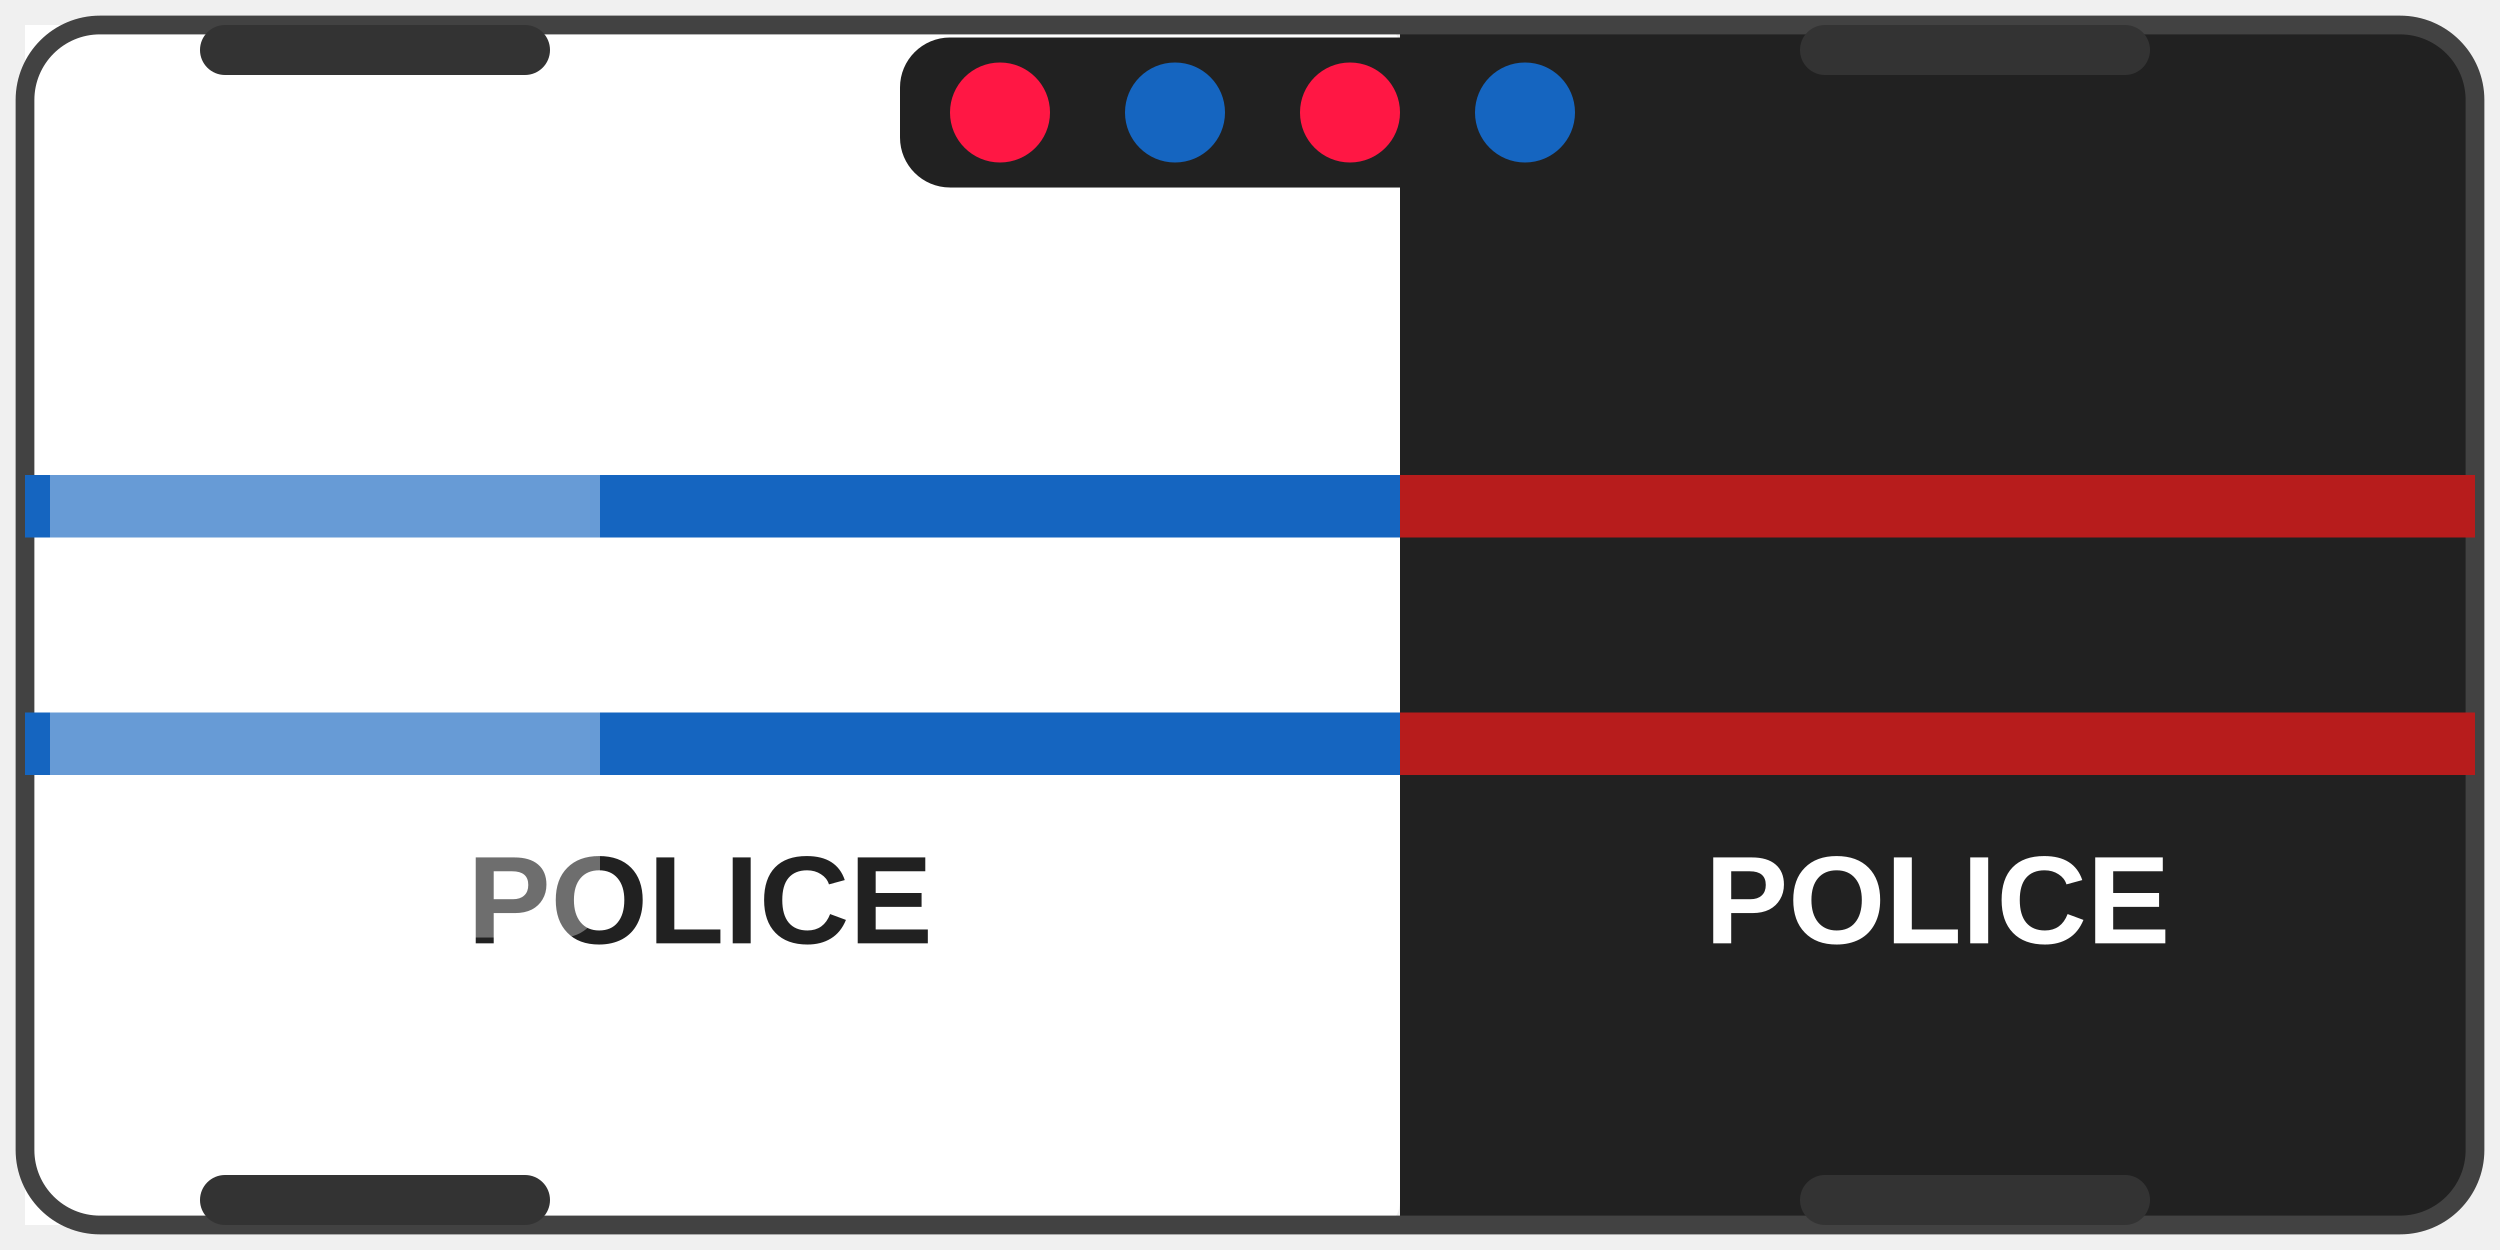
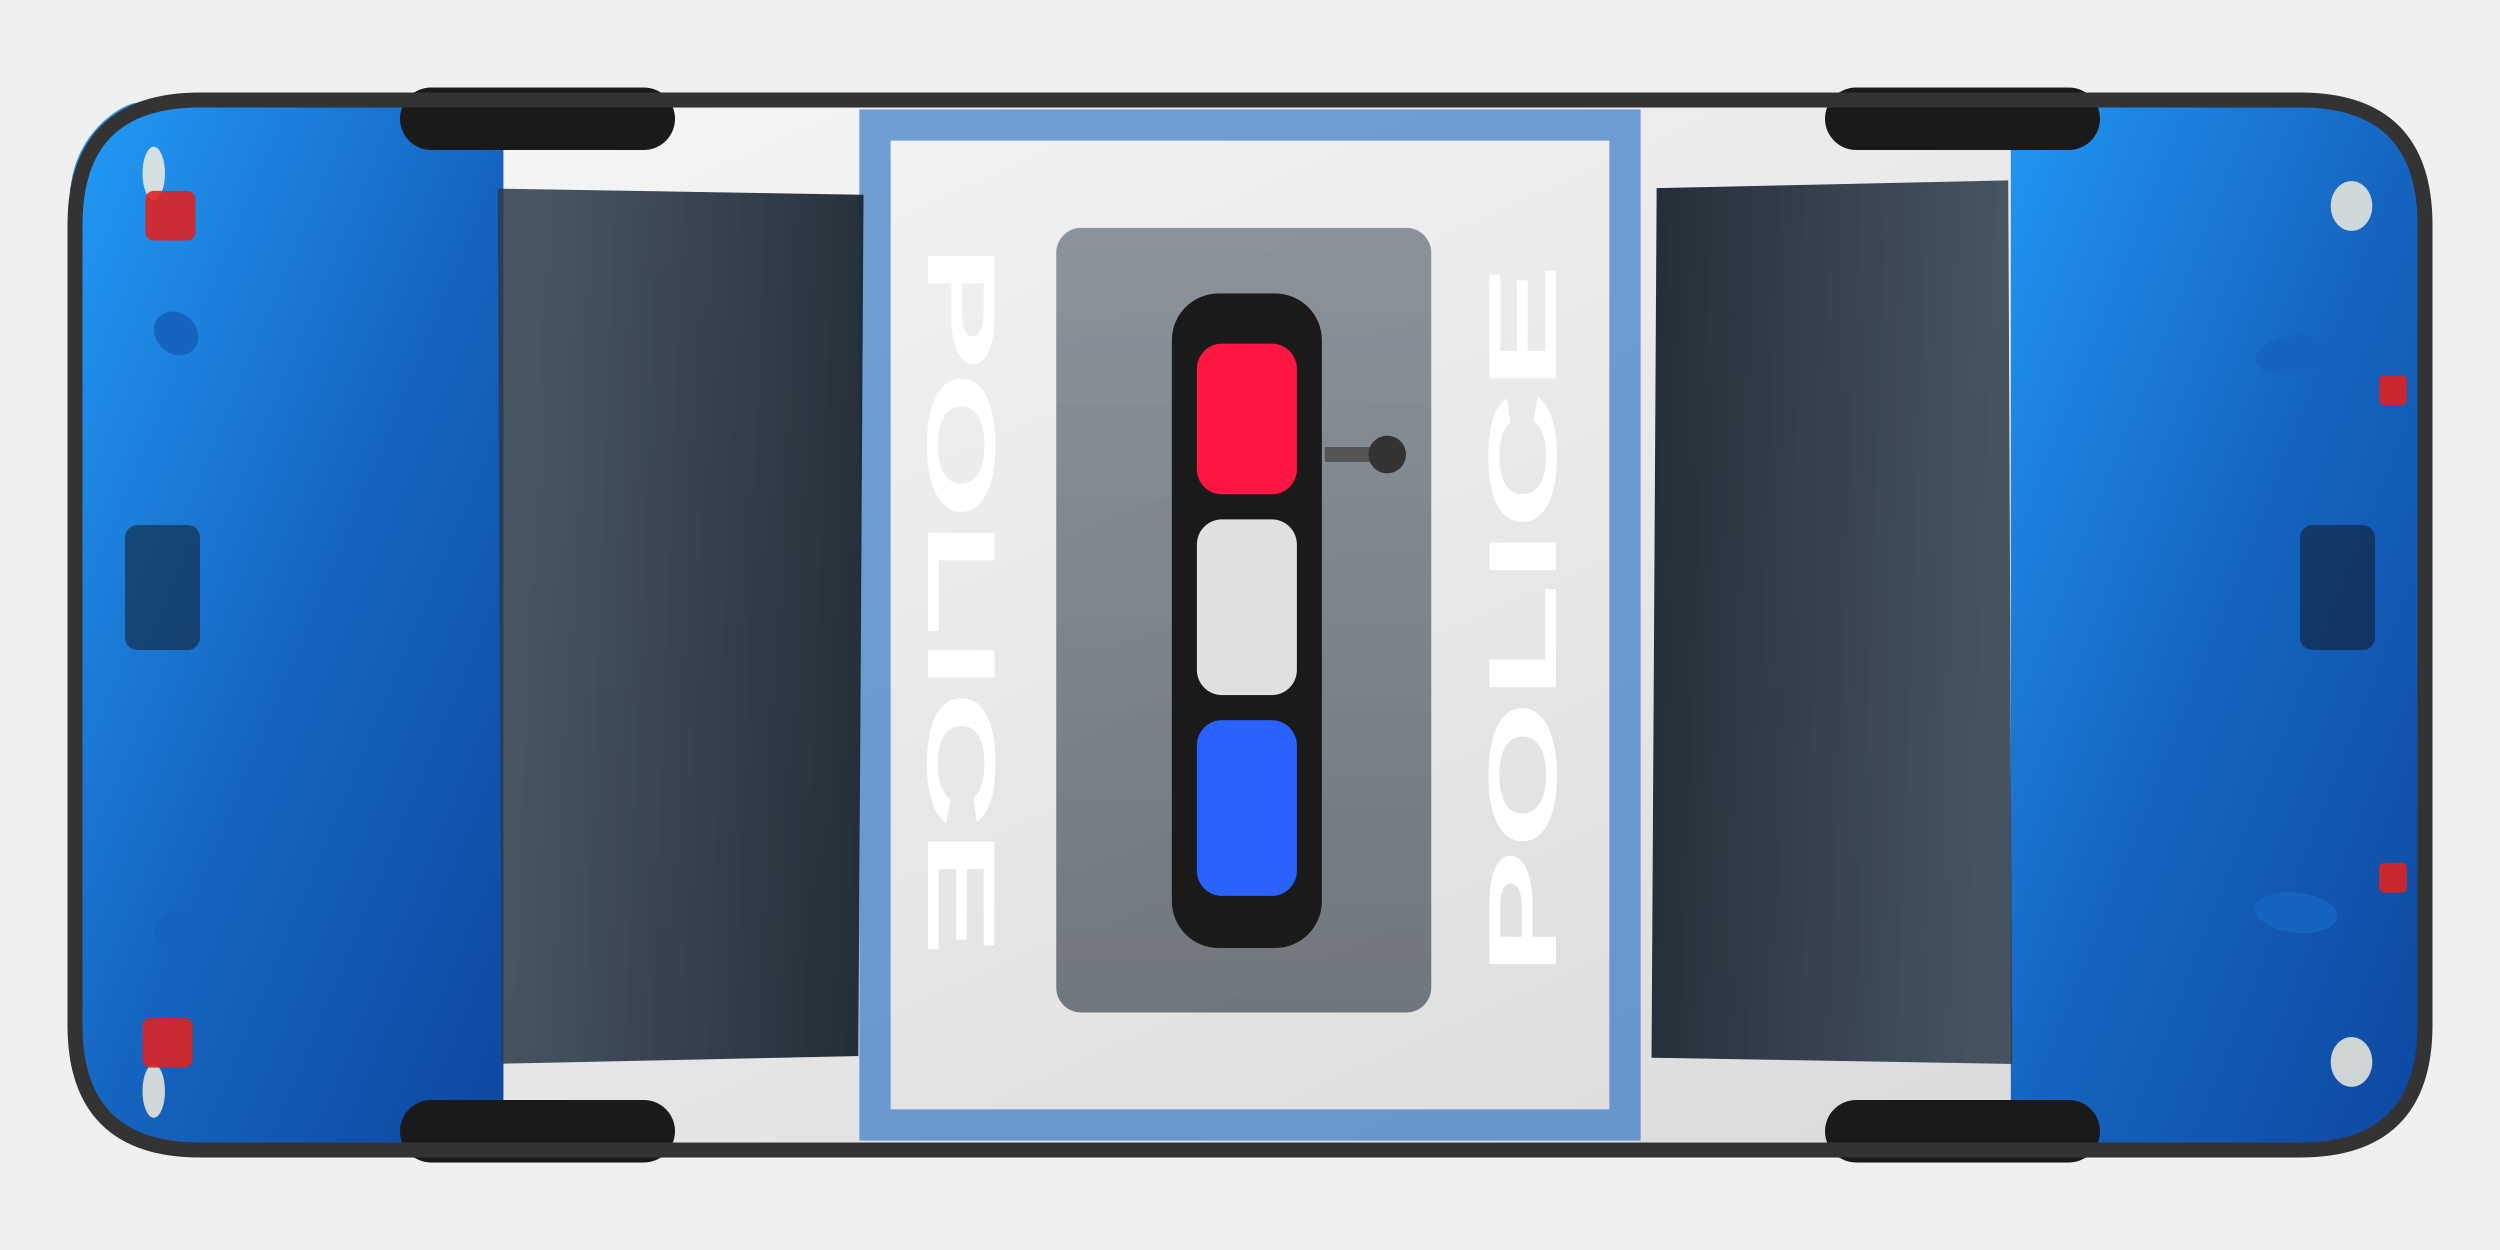
- <svg xmlns="http://www.w3.org/2000/svg" viewBox="0 0 200 100">
-   <path d="M 2,2 L 110,2 Q 112,2 112,4 L 112,96 Q 112,98 110,98 L 2,98 Q 2,98 2,96 L 2,4 Z" fill="#FFFFFF" />
-   <path d="M 112,2 L 192,2 Q 198,2 198,8 L 198,92 Q 198,98 192,98 L 112,98 Z" fill="#212121" />
-   <rect x="2" y="2" width="196" height="96" rx="6" fill="none" stroke="#424242" stroke-width="1.5" />
-   <rect x="2" y="38" width="110" height="5" fill="#1565C0" />
-   <rect x="112" y="38" width="86" height="5" fill="#B71C1C" />
-   <rect x="2" y="57" width="110" height="5" fill="#1565C0" />
-   <rect x="112" y="57" width="86" height="5" fill="#B71C1C" />
-   <rect x="72" y="3" width="60" height="12" rx="4" fill="#212121" />
-   <circle cx="80" cy="9" r="4" fill="#FF1744" />
-   <circle cx="94" cy="9" r="4" fill="#1565C0" />
-   <circle cx="108" cy="9" r="4" fill="#FF1744" />
-   <circle cx="122" cy="9" r="4" fill="#1565C0" />
-   <text x="56" y="72" font-size="10" fill="#212121" font-weight="bold" text-anchor="middle" dominant-baseline="central" font-family="Arial,sans-serif">POLICE</text>
-   <text x="155" y="72" font-size="10" fill="#FFFFFF" font-weight="bold" text-anchor="middle" dominant-baseline="central" font-family="Arial,sans-serif">POLICE</text>
-   <rect x="4" y="25.0" width="44.0" height="50.0" rx="3" fill="rgba(255,255,255,0.35)" />
-   <rect x="16.0" y="2" width="28" height="4" rx="2" fill="#333" />
-   <rect x="16.0" y="94" width="28" height="4" rx="2" fill="#333" />
-   <rect x="144.0" y="2" width="28" height="4" rx="2" fill="#333" />
-   <rect x="144.0" y="94" width="28" height="4" rx="2" fill="#333" />
+ <svg xmlns="http://www.w3.org/2000/svg" xmlns:xlink="http://www.w3.org/1999/xlink" viewBox="0 0 200 100" version="1.1" id="svg31">
+   <defs id="defs8">
+     <linearGradient id="whiteBody" x1="0%" y1="0%" x2="100%" y2="100%">
+       <stop offset="0%" style="stop-color:#F8F8F8" id="stop1" />
+       <stop offset="50%" style="stop-color:#E8E8E8" id="stop2" />
+       <stop offset="100%" style="stop-color:#D8D8D8" id="stop3" />
+     </linearGradient>
+     <linearGradient id="blueBody" x1="0%" y1="0%" x2="100%" y2="100%">
+       <stop offset="0%" style="stop-color:#2196F3" id="stop4" />
+       <stop offset="50%" style="stop-color:#1565C0" id="stop5" />
+       <stop offset="100%" style="stop-color:#0D47A1" id="stop6" />
+     </linearGradient>
+     <linearGradient id="glassGrad" x1="0%" y1="0%" x2="0%" y2="100%">
+       <stop offset="0%" style="stop-color:#2A3A4A;stop-opacity:0.85" id="stop7" />
+       <stop offset="100%" style="stop-color:#1A2530;stop-opacity:0.95" id="stop8" />
+     </linearGradient>
+     <linearGradient xlink:href="#glassGrad" id="linearGradient31" x1="43.172" y1="76.114" x2="41.11" y2="101.193" gradientTransform="matrix(0,2.435208,-1.099344,0.2771169,244.093,-110.8279)" gradientUnits="userSpaceOnUse" />
+     <linearGradient xlink:href="#blueBody" id="linearGradient32" x1="8.667" y1="8.422" x2="66.322" y2="66.585" gradientTransform="matrix(0.570474,0,0,1.381699,2.438017,0)" gradientUnits="userSpaceOnUse" />
+     <linearGradient xlink:href="#glassGrad" id="linearGradient33" x1="79.22" y1="18.632" x2="79.22" y2="47.615" gradientTransform="matrix(1.035098,0,0,2.165865,2.5,-22.12662)" gradientUnits="userSpaceOnUse" />
+     <linearGradient xlink:href="#glassGrad" id="linearGradient35" gradientUnits="userSpaceOnUse" gradientTransform="matrix(0,-2.411719,1.115049,-0.2744439,-44.48753,209.145)" x1="43.172" y1="76.114" x2="41.11" y2="101.193" />
+     <linearGradient xlink:href="#blueBody" id="linearGradient36" x1="214.96" y1="5.657" x2="274.357" y2="65.054" gradientTransform="matrix(0.5578797,0,0,1.414214,40.94156,0)" gradientUnits="userSpaceOnUse" />
+   </defs>
+   <path d="M 16,8 L 184,8 Q 194,8 194,18 L 194,82 Q 194,92 184,92 L 16,92 Q 6,92 6,82 L 6,18 Q 6,8 16,8 Z" fill="url(#whiteBody)" id="path8" />
+   <path d="M 10.929,8.227 40.273,8 V 92 H 13.616 C 12.565,92 5.591,89.333 5.591,84 V 16 c 0,-5.333 4.287,-7.765 5.338,-7.773 z" fill="url(#blueBody)" id="path9" style="fill:url(#linearGradient32);stroke-width:0.888" />
+   <path d="m 160.864,8 h 25.247 Q 194,8 194,18 v 64 q 0,10 -7.89,10 h -25.247 z" fill="url(#blueBody)" id="path10" style="fill:url(#linearGradient36);stroke-width:0.888" />
+   <rect x="70" y="10" width="60" height="80" fill="none" stroke="#1565C0" stroke-width="2.5" opacity="0.6" id="rect10" />
+   <path d="m 160.659,14.429 0.316,70.687 -28.851,-0.497 0.407,-69.57 z m -15.593,63.231 m -15.909,-4.26" fill="url(#glassGrad)" id="path12" style="fill:url(#linearGradient31);stroke-width:1.636" />
+   <path d="m 40.139,85.096 -0.321,-70.005 29.263,0.492 -0.413,68.899 z m 15.816,-62.622 m 16.136,4.219" fill="url(#glassGrad)" id="path12-3" style="fill:url(#linearGradient35);stroke-width:1.64" />
+   <rect x="84.5" y="18.227" width="30" height="62.773" rx="2" fill="url(#glassGrad)" opacity="0.6" id="rect12" style="fill:url(#linearGradient33);stroke-width:1.497" />
+   <rect x="23.477" y="-105.75" width="52.364" height="12" rx="3.74" fill="#1a1a1a" id="rect13" transform="rotate(90)" style="stroke-width:0.967" />
+   <rect x="27.494" y="-103.75" width="12.049" height="8" rx="2.008" fill="#ff1744" id="rect14" transform="rotate(90)" style="stroke-width:1.002" />
+   <rect x="41.55" y="-103.75" width="14.057" height="8" rx="2.008" fill="#e0e0e0" id="rect15" transform="rotate(90)" style="stroke-width:1.002" />
+   <rect x="57.615" y="-103.75" width="14.057" height="8" rx="2.008" fill="#2962ff" id="rect16" transform="rotate(90)" style="stroke-width:1.002" />
+   <line x1="105.977" y1="36.36" x2="110.977" y2="36.36" stroke="#555555" stroke-width="1.202" id="line16" />
+   <ellipse cx="36.36" cy="-110.977" fill="#333333" id="circle16" transform="rotate(90)" rx="1.506" ry="1.5" style="stroke-width:1.002" />
+   <ellipse cx="-76.178" cy="2.982" rx="1.688" ry="1.837" fill="#1565c0" transform="matrix(-0.1475886,-0.9890488,0.9570933,-0.2897798,0,0)" id="ellipse16" style="stroke-width:0.36" />
+   <ellipse cx="-21.676" cy="18.071" rx="1.688" ry="1.837" fill="#1565c0" transform="matrix(0.1475886,-0.9890488,0.9570933,0.2897798,0,0)" id="ellipse17" style="stroke-width:0.36" />
+   <ellipse cx="-44.872" cy="198.696" rx="1.624" ry="3.291" fill="#1565c0" transform="matrix(0.2837952,-0.9588849,0.988548,0.1509066,0,0)" id="ellipse18" style="stroke-width:0.472" />
+   <ellipse cx="-56.34" cy="169.639" rx="1.624" ry="3.291" fill="#1565c0" transform="matrix(-0.2837952,-0.9588849,0.988548,-0.1509066,0,0)" id="ellipse19" style="stroke-width:0.472" />
+   <text x="-35.223" y="175.363" font-size="10.887px" fill="#ffffff" font-weight="bold" text-anchor="middle" font-family="Arial, sans-serif" id="text19" transform="matrix(0,-1.408801,0.7098234,0,0,0)" style="stroke-width:1.675">POLICE</text>
+   <text x="34.057" y="-104.576" font-size="10.887px" fill="#ffffff" font-weight="bold" text-anchor="middle" font-family="Arial, sans-serif" id="text19-5" transform="matrix(0,1.408801,-0.7098234,0,0,0)" style="stroke-width:1.675">POLICE</text>
+   <rect x="10" y="42" width="6" height="10" rx="1" fill="#111" opacity="0.5" id="rect20" />
+   <rect x="184" y="42" width="6" height="10" rx="1" fill="#111" opacity="0.5" id="rect21" />
+   <ellipse cx="-87.284" cy="12.299" rx="2.134" ry="0.899" fill="#fff5e0" opacity="0.8" id="ellipse21" transform="rotate(-90)" style="stroke-width:0.358" />
+   <ellipse cx="-13.871" cy="12.299" rx="2.134" ry="0.899" fill="#fff5e0" opacity="0.8" id="ellipse22" transform="rotate(-90)" style="stroke-width:0.358" />
+   <ellipse cx="-84.955" cy="188.12" rx="1.991" ry="1.663" fill="#fff5e0" opacity="0.8" id="ellipse23" transform="rotate(-90)" style="stroke-width:0.47" />
+   <ellipse cx="-16.481" cy="188.12" rx="1.991" ry="1.663" fill="#fff5e0" opacity="0.8" id="ellipse24" transform="rotate(-90)" style="stroke-width:0.47" />
+   <rect x="-71.419" y="190.337" width="2.389" height="2.217" rx="0.398" fill="#dd2222" opacity="0.9" id="rect24" transform="rotate(-90)" style="stroke-width:0.47" />
+   <rect x="-32.405" y="190.337" width="2.389" height="2.217" rx="0.398" fill="#dd2222" opacity="0.9" id="rect25" transform="rotate(-90)" style="stroke-width:0.47" />
+   <rect x="-85.409" y="11.409" width="3.968" height="4" rx="0.661" fill="#dd2222" opacity="0.9" id="rect26" transform="rotate(-90)" style="stroke-width:0.813" />
+   <rect x="-19.24" y="11.636" width="3.968" height="4" rx="0.661" fill="#dd2222" opacity="0.9" id="rect27" transform="rotate(-90)" style="stroke-width:0.813" />
+   <rect x="146" y="7" width="22" height="5" rx="2.5" fill="#1A1A1A" id="rect28" />
+   <rect x="146" y="88" width="22" height="5" rx="2.5" fill="#1A1A1A" id="rect29" />
+   <rect x="32" y="7" width="22" height="5" rx="2.5" fill="#1A1A1A" id="rect30" />
+   <rect x="32" y="88" width="22" height="5" rx="2.5" fill="#1A1A1A" id="rect31" />
+   <path d="M 16,8 L 184,8 Q 194,8 194,18 L 194,82 Q 194,92 184,92 L 16,92 Q 6,92 6,82 L 6,18 Q 6,8 16,8 Z" fill="none" stroke="#333" stroke-width="1.2" id="path31" />
</svg>
